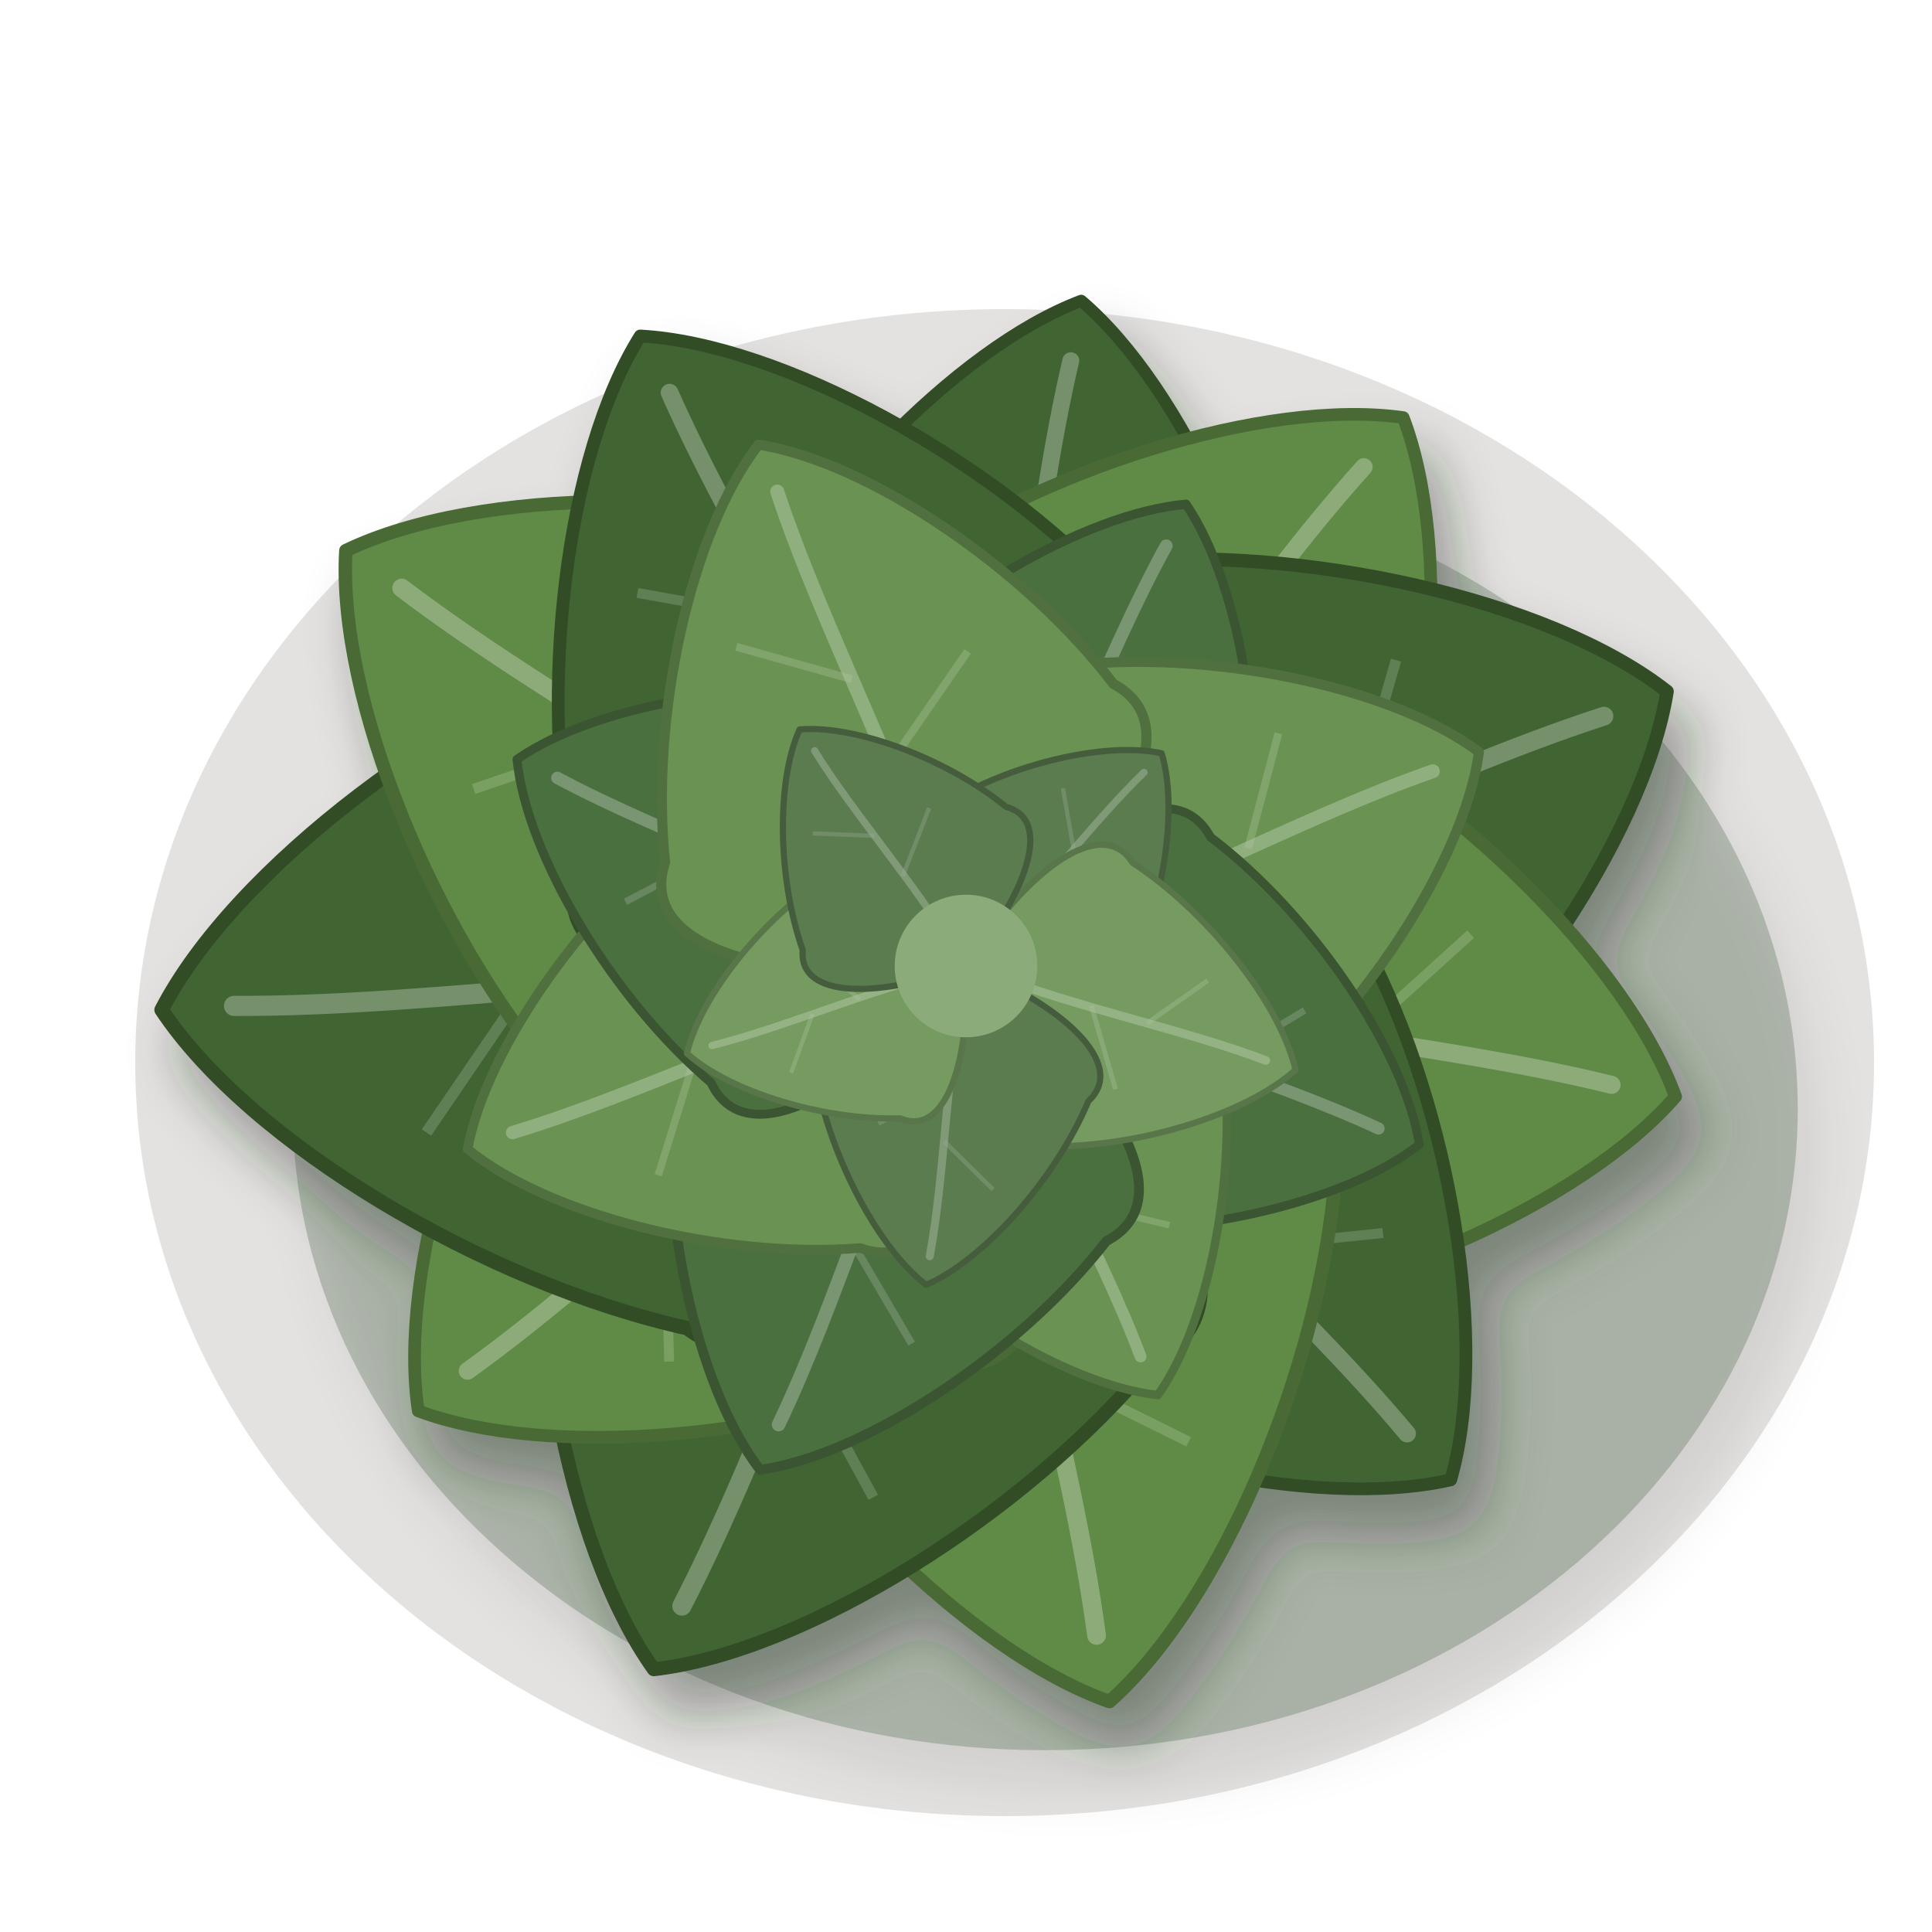
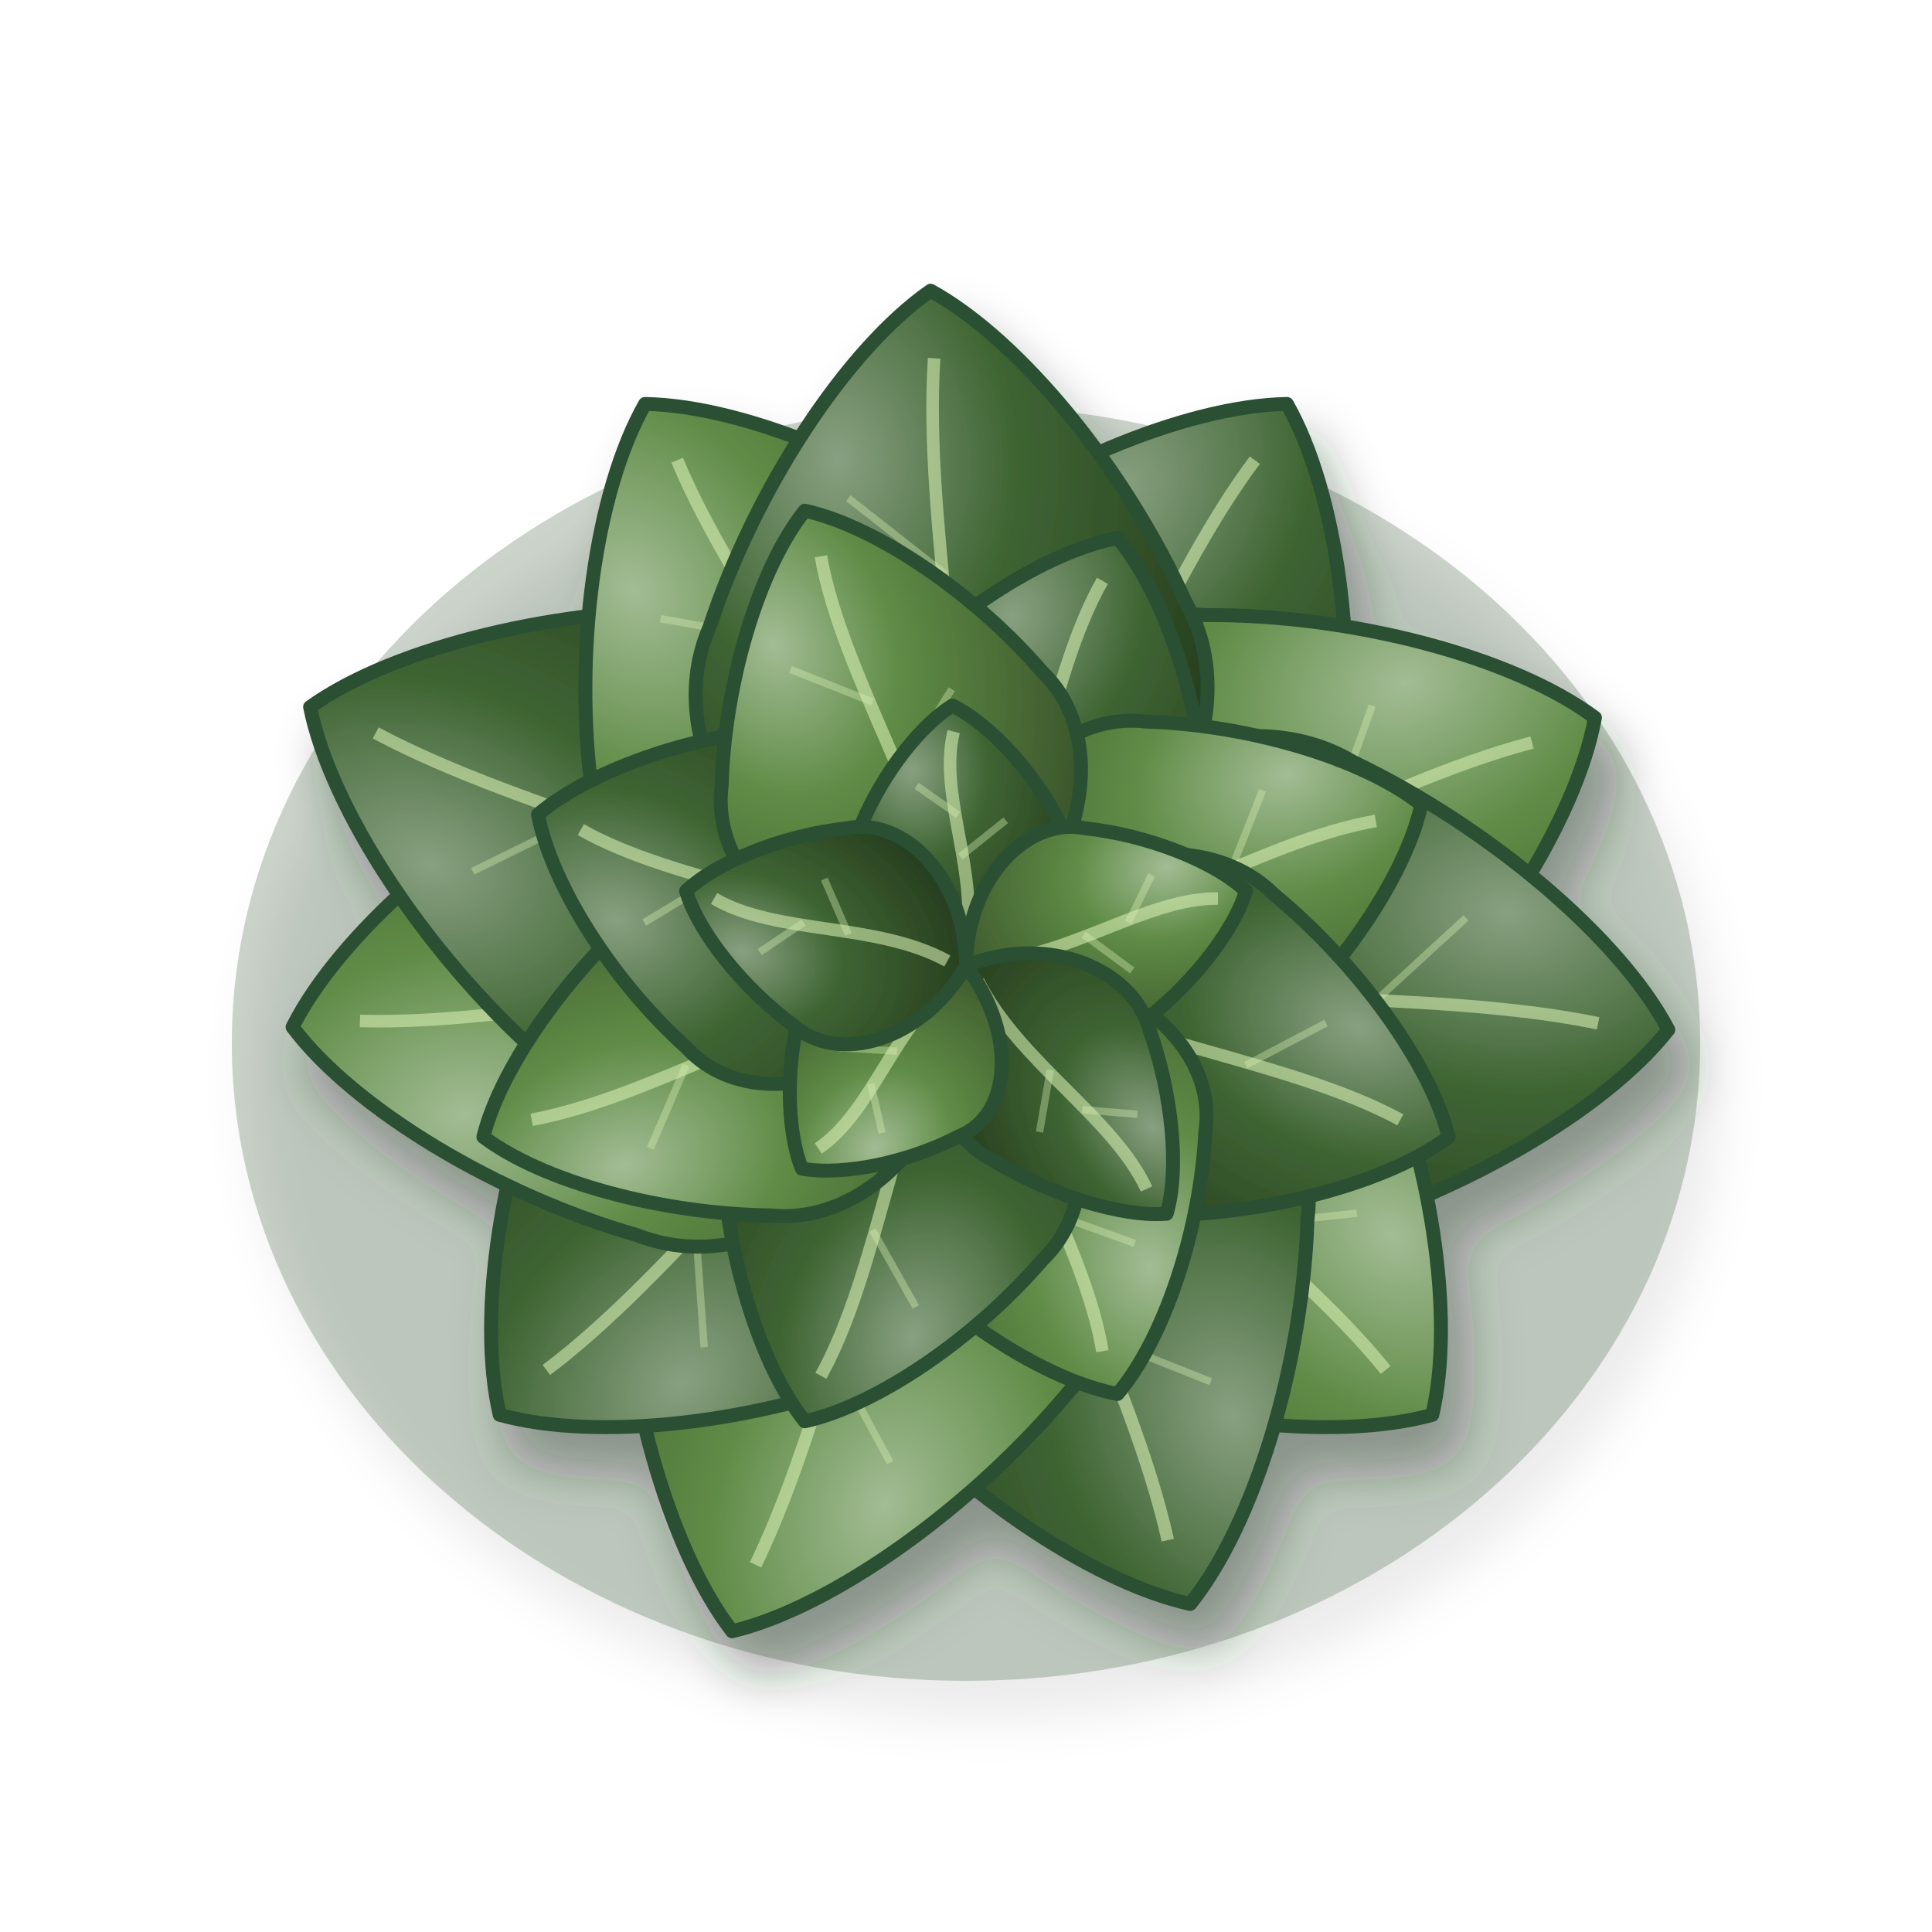
<svg xmlns="http://www.w3.org/2000/svg" viewBox="-50 -50 100 100" width="100" height="100" role="img" aria-label="Rafano">
-   <defs data-botanical-realism="v2">
-     <filter id="botanicalDepth" x="-28%" y="-28%" width="168%" height="176%" color-interpolation-filters="sRGB">
-       <feGaussianBlur in="SourceAlpha" stdDeviation="1.15" result="softAlpha" />
-       <feSpecularLighting in="softAlpha" surfaceScale="3.2" specularConstant="0.32" specularExponent="18" lighting-color="#fffbe8" result="specular">
-         <feDistantLight azimuth="225" elevation="58" />
-       </feSpecularLighting>
-       <feComposite in="specular" in2="SourceAlpha" operator="in" result="specularClipped" />
-       <feBlend in="SourceGraphic" in2="specularClipped" mode="screen" result="litPlant" />
-       <feDropShadow in="litPlant" dx="1.1" dy="2.1" stdDeviation="1.35" flood-color="#132315" flood-opacity="0.38" />
+   <defs>
+     <radialGradient id="leafA" cx="30%" cy="24%" r="82%">
+       <stop stop-color="#a2bc94" />
+       <stop offset=".4" stop-color="#5f8b46" />
+       <stop offset="1" stop-color="#3b562b" />
+     </radialGradient>
+     <radialGradient id="leafB" cx="30%" cy="24%" r="82%">
+       <stop stop-color="#88a081" />
+       <stop offset=".42" stop-color="#3f6533" />
+       <stop offset="1" stop-color="#263d1f" />
+     </radialGradient>
+     <radialGradient id="leafYoung">
+       <stop stop-color="#bfd1b5" />
+       <stop offset="1" stop-color="#5f8b46" />
+     </radialGradient>
+     <radialGradient id="fruitRed" cx="30%" cy="24%">
+       <stop stop-color="#ff9b83" />
+       <stop offset=".35" stop-color="#c98242" />
+       <stop offset="1" stop-color="#6d2026" />
+     </radialGradient>
+     <radialGradient id="fruitGreen" cx="30%" cy="24%">
+       <stop stop-color="#b6dc79" />
+       <stop offset=".4" stop-color="#5e9849" />
+       <stop offset="1" stop-color="#264a30" />
+     </radialGradient>
+     <radialGradient id="fruitOrange">
+       <stop stop-color="#ffd376" />
+       <stop offset=".42" stop-color="#e78934" />
+       <stop offset="1" stop-color="#7a321f" />
+     </radialGradient>
+     <radialGradient id="fruitPurple">
+       <stop stop-color="#c498ca" />
+       <stop offset=".42" stop-color="#70467e" />
+       <stop offset="1" stop-color="#2a193d" />
+     </radialGradient>
+     <radialGradient id="headGreen">
+       <stop stop-color="#a3c77c" />
+       <stop offset="1" stop-color="#456d43" />
+     </radialGradient>
+     <radialGradient id="headCream">
+       <stop stop-color="#fffcec" />
+       <stop offset="1" stop-color="#b8aa7b" />
+     </radialGradient>
+     <filter id="depth" x="-24%" y="-24%" width="160%" height="170%">
+       <feDropShadow dx="1" dy="2" stdDeviation="1.25" flood-color="#132315" flood-opacity=".38" />
    </filter>
  </defs>
-   <ellipse cx="2" cy="5" rx="45" ry="39" fill="#2f1d10" opacity=".13" />
-   <g class="plant-glyph plant-glyph--rosetta" style="isolation:isolate;filter:url(#botanicalDepth)">
-     <ellipse cx="4.1" cy="7.38" rx="38.95" ry="33.21" fill="#112718" opacity="0.2" />
-     <g transform="rotate(9.824479)">
-       <path d="M0 0 C10.832 -2.795 18.868 -8.403 15.025 -12.928       C12.579 -21.664 5.94 -31.447 0 -34.941       C-5.94 -31.447 -12.579 -21.664 -15.025 -12.928       C-18.868 -8.403 -10.832 -2.795 0 0Z" fill="#3f6533" stroke="#304d27" stroke-width="0.629" stroke-linejoin="round" />
-       <path d="M0 -1 C0.699 -11.88 -0.524 -23.061 0 -31.797" fill="none" stroke="#9baf95" stroke-width="0.874" stroke-linecap="round" opacity=".58" />
-       <path d="M0 -13.278 L7.338 -18.17 M0 -19.218 L-5.94 -23.76" fill="none" stroke="#9baf95" stroke-width="0.489" opacity=".34" />
+   <g filter="url(#depth)" style="isolation:isolate">
+     <ellipse cy="4" rx="38" ry="33" fill="#122415" opacity=".2" />
+     <g transform="rotate(29.72727)">
+       <path d="M0 0 C10.234 -2.68 15.502 -11.39 12.341 -17.42 C9.632 -24.12 4.515 -30.82 0 -33.5 C-4.515 -30.82 -9.632 -24.12 -12.341 -17.42 C-15.502 -11.39 -10.234 -2.68 0 0Z" fill="url(#leafB)" stroke="#294f31" stroke-width=".72" stroke-linejoin="round" />
+       <path d="M0 -1 C1 -11.39 -1 -22.11 0 -30.15" fill="none" stroke="#d8efb2" stroke-width=".65" opacity=".58" />
+       <path d="M0 -14.07 L5.719 -18.425 M0 -19.43 L-4.816 -23.45" stroke="#d8efb2" stroke-width=".38" opacity=".38" />
    </g>
-     <g transform="rotate(38.56346)">
-       <path d="M0 0 C11.254 -2.904 19.604 -8.731 15.611 -13.433       C13.069 -22.509 6.172 -32.674 0 -36.304       C-6.172 -32.674 -13.069 -22.509 -15.611 -13.433       C-19.604 -8.731 -11.254 -2.904 0 0Z" fill="#5f8b46" stroke="#486a35" stroke-width="0.653" stroke-linejoin="round" />
-       <path d="M0 -1 C0.726 -12.343 -0.545 -23.961 0 -33.037" fill="none" stroke="#acc39f" stroke-width="0.908" stroke-linecap="round" opacity=".58" />
-       <path d="M0 -13.796 L7.624 -18.878 M0 -19.967 L-6.172 -24.687" fill="none" stroke="#acc39f" stroke-width="0.508" opacity=".34" />
+     <g transform="rotate(68.45455)">
+       <path d="M0 0 C10.234 -2.8 15.502 -11.9 12.341 -18.2 C9.632 -25.2 4.515 -32.2 0 -35 C-4.515 -32.2 -9.632 -25.2 -12.341 -18.2 C-15.502 -11.9 -10.234 -2.8 0 0Z" fill="url(#leafA)" stroke="#294f31" stroke-width=".72" stroke-linejoin="round" />
+       <path d="M0 -1 C1 -11.9 -1 -23.1 0 -31.5" fill="none" stroke="#d8efb2" stroke-width=".65" opacity=".58" />
+       <path d="M0 -14.7 L5.719 -19.25 M0 -20.3 L-4.816 -24.5" stroke="#d8efb2" stroke-width=".38" opacity=".38" />
    </g>
-     <g transform="rotate(68.61331)">
-       <path d="M0 0 C12.08 -3.117 21.043 -9.372 16.756 -14.418       C14.029 -24.16 6.625 -35.071 0 -38.968       C-6.625 -35.071 -14.029 -24.16 -16.756 -14.418       C-21.043 -9.372 -12.08 -3.117 0 0Z" fill="#3f6533" stroke="#304d27" stroke-width="0.701" stroke-linejoin="round" />
-       <path d="M0 -1 C0.779 -13.249 -0.585 -25.719 0 -35.461" fill="none" stroke="#9baf95" stroke-width="0.974" stroke-linecap="round" opacity=".58" />
-       <path d="M0 -14.808 L8.183 -20.263 M0 -21.432 L-6.625 -26.498" fill="none" stroke="#9baf95" stroke-width="0.546" opacity=".34" />
+     <g transform="rotate(95.18182)">
+       <path d="M0 0 C10.234 -2.92 15.502 -12.41 12.341 -18.98 C9.632 -26.28 4.515 -33.58 0 -36.5 C-4.515 -33.58 -9.632 -26.28 -12.341 -18.98 C-15.502 -12.41 -10.234 -2.92 0 0Z" fill="url(#leafB)" stroke="#294f31" stroke-width=".72" stroke-linejoin="round" />
+       <path d="M0 -1 C1 -12.41 -1 -24.09 0 -32.85" fill="none" stroke="#d8efb2" stroke-width=".65" opacity=".58" />
+       <path d="M0 -15.33 L5.719 -20.075 M0 -21.17 L-4.816 -25.55" stroke="#d8efb2" stroke-width=".38" opacity=".38" />
    </g>
-     <g transform="rotate(100.4313)">
-       <path d="M0 0 C11.575 -2.987 20.163 -8.98 16.056 -13.815       C13.442 -23.15 6.348 -33.605 0 -37.339       C-6.348 -33.605 -13.442 -23.15 -16.056 -13.815       C-20.163 -8.98 -11.575 -2.987 0 0Z" fill="#5f8b46" stroke="#486a35" stroke-width="0.672" stroke-linejoin="round" />
-       <path d="M0 -1 C0.747 -12.695 -0.56 -24.644 0 -33.979" fill="none" stroke="#acc39f" stroke-width="0.933" stroke-linecap="round" opacity=".58" />
-       <path d="M0 -14.189 L7.841 -19.416 M0 -20.537 L-6.348 -25.391" fill="none" stroke="#acc39f" stroke-width="0.523" opacity=".34" />
+     <g transform="rotate(133.9091)">
+       <path d="M0 0 C10.234 -2.68 15.502 -11.39 12.341 -17.42 C9.632 -24.12 4.515 -30.82 0 -33.5 C-4.515 -30.82 -9.632 -24.12 -12.341 -17.42 C-15.502 -11.39 -10.234 -2.68 0 0Z" fill="url(#leafA)" stroke="#294f31" stroke-width=".72" stroke-linejoin="round" />
+       <path d="M0 -1 C1 -11.39 -1 -22.11 0 -30.15" fill="none" stroke="#d8efb2" stroke-width=".65" opacity=".58" />
+       <path d="M0 -14.07 L5.719 -18.425 M0 -19.43 L-4.816 -23.45" stroke="#d8efb2" stroke-width=".38" opacity=".38" />
    </g>
-     <g transform="rotate(136.672)">
-       <path d="M0 0 C11.334 -2.925 19.744 -8.793 15.722 -13.528       C13.163 -22.669 6.216 -32.907 0 -36.563       C-6.216 -32.907 -13.163 -22.669 -15.722 -13.528       C-19.744 -8.793 -11.334 -2.925 0 0Z" fill="#3f6533" stroke="#304d27" stroke-width="0.658" stroke-linejoin="round" />
-       <path d="M0 -1 C0.731 -12.431 -0.548 -24.131 0 -33.272" fill="none" stroke="#9baf95" stroke-width="0.914" stroke-linecap="round" opacity=".58" />
-       <path d="M0 -13.894 L7.678 -19.013 M0 -20.11 L-6.216 -24.863" fill="none" stroke="#9baf95" stroke-width="0.512" opacity=".34" />
+     <g transform="rotate(160.6364)">
+       <path d="M0 0 C10.234 -2.8 15.502 -11.9 12.341 -18.2 C9.632 -25.2 4.515 -32.2 0 -35 C-4.515 -32.2 -9.632 -25.2 -12.341 -18.2 C-15.502 -11.9 -10.234 -2.8 0 0Z" fill="url(#leafB)" stroke="#294f31" stroke-width=".72" stroke-linejoin="round" />
+       <path d="M0 -1 C1 -11.9 -1 -23.1 0 -31.5" fill="none" stroke="#d8efb2" stroke-width=".65" opacity=".58" />
+       <path d="M0 -14.7 L5.719 -19.25 M0 -20.3 L-4.816 -24.5" stroke="#d8efb2" stroke-width=".38" opacity=".38" />
    </g>
-     <g transform="rotate(168.9632)">
-       <path d="M0 0 C12.025 -3.103 20.948 -9.329 16.68 -14.353       C13.965 -24.051 6.595 -34.913 0 -38.792       C-6.595 -34.913 -13.965 -24.051 -16.68 -14.353       C-20.948 -9.329 -12.025 -3.103 0 0Z" fill="#5f8b46" stroke="#486a35" stroke-width="0.698" stroke-linejoin="round" />
-       <path d="M0 -1 C0.776 -13.189 -0.582 -25.603 0 -35.301" fill="none" stroke="#acc39f" stroke-width="0.97" stroke-linecap="round" opacity=".58" />
-       <path d="M0 -14.741 L8.146 -20.172 M0 -21.335 L-6.595 -26.378" fill="none" stroke="#acc39f" stroke-width="0.543" opacity=".34" />
+     <g transform="rotate(199.3636)">
+       <path d="M0 0 C10.234 -2.92 15.502 -12.41 12.341 -18.98 C9.632 -26.28 4.515 -33.58 0 -36.5 C-4.515 -33.58 -9.632 -26.28 -12.341 -18.98 C-15.502 -12.41 -10.234 -2.92 0 0Z" fill="url(#leafA)" stroke="#294f31" stroke-width=".72" stroke-linejoin="round" />
+       <path d="M0 -1 C1 -12.41 -1 -24.09 0 -32.85" fill="none" stroke="#d8efb2" stroke-width=".65" opacity=".58" />
+       <path d="M0 -15.33 L5.719 -20.075 M0 -21.17 L-4.816 -25.55" stroke="#d8efb2" stroke-width=".38" opacity=".38" />
    </g>
-     <g transform="rotate(203.9367)">
-       <path d="M0 0 C12.347 -3.186 21.507 -9.579 17.126 -14.736       C14.338 -24.694 6.771 -35.845 0 -39.828       C-6.771 -35.845 -14.338 -24.694 -17.126 -14.736       C-21.507 -9.579 -12.347 -3.186 0 0Z" fill="#3f6533" stroke="#304d27" stroke-width="0.717" stroke-linejoin="round" />
-       <path d="M0 -1 C0.797 -13.542 -0.597 -26.287 0 -36.244" fill="none" stroke="#9baf95" stroke-width="0.996" stroke-linecap="round" opacity=".58" />
-       <path d="M0 -15.135 L8.364 -20.711 M0 -21.906 L-6.771 -27.083" fill="none" stroke="#9baf95" stroke-width="0.558" opacity=".34" />
+     <g transform="rotate(226.0909)">
+       <path d="M0 0 C10.234 -2.68 15.502 -11.39 12.341 -17.42 C9.632 -24.12 4.515 -30.82 0 -33.5 C-4.515 -30.82 -9.632 -24.12 -12.341 -17.42 C-15.502 -11.39 -10.234 -2.68 0 0Z" fill="url(#leafB)" stroke="#294f31" stroke-width=".72" stroke-linejoin="round" />
+       <path d="M0 -1 C1 -11.39 -1 -22.11 0 -30.15" fill="none" stroke="#d8efb2" stroke-width=".65" opacity=".58" />
+       <path d="M0 -14.07 L5.719 -18.425 M0 -19.43 L-4.816 -23.45" stroke="#d8efb2" stroke-width=".38" opacity=".38" />
    </g>
-     <g transform="rotate(230.913)">
-       <path d="M0 0 C11.322 -2.922 19.723 -8.784 15.705 -13.514       C13.149 -22.645 6.209 -32.872 0 -36.524       C-6.209 -32.872 -13.149 -22.645 -15.705 -13.514       C-19.723 -8.784 -11.322 -2.922 0 0Z" fill="#5f8b46" stroke="#486a35" stroke-width="0.657" stroke-linejoin="round" />
-       <path d="M0 -1 C0.73 -12.418 -0.548 -24.106 0 -33.237" fill="none" stroke="#acc39f" stroke-width="0.913" stroke-linecap="round" opacity=".58" />
-       <path d="M0 -13.879 L7.67 -18.992 M0 -20.088 L-6.209 -24.836" fill="none" stroke="#acc39f" stroke-width="0.511" opacity=".34" />
+     <g transform="rotate(264.8182)">
+       <path d="M0 0 C10.234 -2.8 15.502 -11.9 12.341 -18.2 C9.632 -25.2 4.515 -32.2 0 -35 C-4.515 -32.2 -9.632 -25.2 -12.341 -18.2 C-15.502 -11.9 -10.234 -2.8 0 0Z" fill="url(#leafA)" stroke="#294f31" stroke-width=".72" stroke-linejoin="round" />
+       <path d="M0 -1 C1 -11.9 -1 -23.1 0 -31.5" fill="none" stroke="#d8efb2" stroke-width=".65" opacity=".58" />
+       <path d="M0 -14.7 L5.719 -19.25 M0 -20.3 L-4.816 -24.5" stroke="#d8efb2" stroke-width=".38" opacity=".38" />
    </g>
-     <g transform="rotate(266.8805)">
-       <path d="M0 0 C12.926 -3.336 22.516 -10.028 17.93 -15.428       C15.011 -25.852 7.088 -37.527 0 -41.697       C-7.088 -37.527 -15.011 -25.852 -17.93 -15.428       C-22.516 -10.028 -12.926 -3.336 0 0Z" fill="#3f6533" stroke="#304d27" stroke-width="0.751" stroke-linejoin="round" />
-       <path d="M0 -1 C0.834 -14.177 -0.625 -27.52 0 -37.944" fill="none" stroke="#9baf95" stroke-width="1.042" stroke-linecap="round" opacity=".58" />
-       <path d="M0 -15.845 L8.756 -21.682 M0 -22.933 L-7.088 -28.354" fill="none" stroke="#9baf95" stroke-width="0.584" opacity=".34" />
+     <g transform="rotate(291.5455)">
+       <path d="M0 0 C10.234 -2.92 15.502 -12.41 12.341 -18.98 C9.632 -26.28 4.515 -33.58 0 -36.5 C-4.515 -33.58 -9.632 -26.28 -12.341 -18.98 C-15.502 -12.41 -10.234 -2.92 0 0Z" fill="url(#leafB)" stroke="#294f31" stroke-width=".72" stroke-linejoin="round" />
+       <path d="M0 -1 C1 -12.41 -1 -24.09 0 -32.85" fill="none" stroke="#d8efb2" stroke-width=".65" opacity=".58" />
+       <path d="M0 -15.33 L5.719 -20.075 M0 -21.17 L-4.816 -25.55" stroke="#d8efb2" stroke-width=".38" opacity=".38" />
    </g>
-     <g transform="rotate(303.8139)">
-       <path d="M0 0 C11.976 -3.091 20.862 -9.291 16.612 -14.294       C13.908 -23.953 6.568 -34.77 0 -38.634       C-6.568 -34.77 -13.908 -23.953 -16.612 -14.294       C-20.862 -9.291 -11.976 -3.091 0 0Z" fill="#5f8b46" stroke="#486a35" stroke-width="0.695" stroke-linejoin="round" />
-       <path d="M0 -1 C0.773 -13.135 -0.58 -25.498 0 -35.157" fill="none" stroke="#acc39f" stroke-width="0.966" stroke-linecap="round" opacity=".58" />
-       <path d="M0 -14.681 L8.113 -20.089 M0 -21.249 L-6.568 -26.271" fill="none" stroke="#acc39f" stroke-width="0.541" opacity=".34" />
+     <g transform="rotate(330.2727)">
+       <path d="M0 0 C10.234 -2.68 15.502 -11.39 12.341 -17.42 C9.632 -24.12 4.515 -30.82 0 -33.5 C-4.515 -30.82 -9.632 -24.12 -12.341 -17.42 C-15.502 -11.39 -10.234 -2.68 0 0Z" fill="url(#leafA)" stroke="#294f31" stroke-width=".72" stroke-linejoin="round" />
+       <path d="M0 -1 C1 -11.39 -1 -22.11 0 -30.15" fill="none" stroke="#d8efb2" stroke-width=".65" opacity=".58" />
+       <path d="M0 -14.07 L5.719 -18.425 M0 -19.43 L-4.816 -23.45" stroke="#d8efb2" stroke-width=".38" opacity=".38" />
    </g>
-     <g transform="rotate(332.6591)">
-       <path d="M0 0 C11.38 -2.937 19.823 -8.829 15.785 -13.583       C13.216 -22.76 6.241 -33.039 0 -36.71       C-6.241 -33.039 -13.216 -22.76 -15.785 -13.583       C-19.823 -8.829 -11.38 -2.937 0 0Z" fill="#3f6533" stroke="#304d27" stroke-width="0.661" stroke-linejoin="round" />
-       <path d="M0 -1 C0.734 -12.481 -0.551 -24.228 0 -33.406" fill="none" stroke="#9baf95" stroke-width="0.918" stroke-linecap="round" opacity=".58" />
-       <path d="M0 -13.95 L7.709 -19.089 M0 -20.19 L-6.241 -24.963" fill="none" stroke="#9baf95" stroke-width="0.514" opacity=".34" />
+     <g transform="rotate(357)">
+       <path d="M0 0 C10.234 -2.8 15.502 -11.9 12.341 -18.2 C9.632 -25.2 4.515 -32.2 0 -35 C-4.515 -32.2 -9.632 -25.2 -12.341 -18.2 C-15.502 -11.9 -10.234 -2.8 0 0Z" fill="url(#leafB)" stroke="#294f31" stroke-width=".72" stroke-linejoin="round" />
+       <path d="M0 -1 C1 -11.9 -1 -23.1 0 -31.5" fill="none" stroke="#d8efb2" stroke-width=".65" opacity=".58" />
+       <path d="M0 -14.7 L5.719 -19.25 M0 -20.3 L-4.816 -24.5" stroke="#d8efb2" stroke-width=".38" opacity=".38" />
    </g>
-     <g transform="rotate(25.47792)">
-       <path d="M0 0 C8.207 -2.118 14.297 -6.367 11.384 -9.796       C9.531 -16.415 4.501 -23.828 0 -26.475       C-4.501 -23.828 -9.531 -16.415 -11.384 -9.796       C-14.297 -6.367 -8.207 -2.118 0 0Z" fill="#4c7041" stroke="#3a5531" stroke-width="0.477" stroke-linejoin="round" />
-       <path d="M0 -1 C0.53 -9.002 -0.397 -17.474 0 -24.092" fill="none" stroke="#9baf95" stroke-width="0.662" stroke-linecap="round" opacity=".58" />
-       <path d="M0 -10.061 L5.56 -13.767 M0 -14.561 L-4.501 -18.003" fill="none" stroke="#9baf95" stroke-width="0.371" opacity=".34" />
+     <g transform="rotate(19.5)">
+       <path d="M0 0 C7.31 -1.88 11.072 -7.99 8.815 -12.22 C6.88 -16.92 3.225 -21.62 0 -23.5 C-3.225 -21.62 -6.88 -16.92 -8.815 -12.22 C-11.072 -7.99 -7.31 -1.88 0 0Z" fill="url(#leafB)" stroke="#294f31" stroke-width=".72" stroke-linejoin="round" />
+       <path d="M0 -1 C1 -7.99 -1 -15.51 0 -21.15" fill="none" stroke="#d8efb2" stroke-width=".65" opacity=".58" />
+       <path d="M0 -9.87 L4.085 -12.925 M0 -13.63 L-3.44 -16.45" stroke="#d8efb2" stroke-width=".38" opacity=".38" />
    </g>
-     <g transform="rotate(67.35409)">
-       <path d="M0 0 C8.918 -2.301 15.535 -6.919 12.371 -10.644       C10.357 -17.837 4.891 -25.892 0 -28.769       C-4.891 -25.892 -10.357 -17.837 -12.371 -10.644       C-15.535 -6.919 -8.918 -2.301 0 0Z" fill="#6a9353" stroke="#51703f" stroke-width="0.518" stroke-linejoin="round" />
-       <path d="M0 -1 C0.575 -9.781 -0.432 -18.987 0 -26.18" fill="none" stroke="#acc39f" stroke-width="0.719" stroke-linecap="round" opacity=".58" />
-       <path d="M0 -10.932 L6.041 -14.96 M0 -15.823 L-4.891 -19.563" fill="none" stroke="#acc39f" stroke-width="0.403" opacity=".34" />
+     <g transform="rotate(70.5)">
+       <path d="M0 0 C7.31 -2 11.072 -8.5 8.815 -13 C6.88 -18 3.225 -23 0 -25 C-3.225 -23 -6.88 -18 -8.815 -13 C-11.072 -8.5 -7.31 -2 0 0Z" fill="url(#leafA)" stroke="#294f31" stroke-width=".72" stroke-linejoin="round" />
+       <path d="M0 -1 C1 -8.5 -1 -16.5 0 -22.5" fill="none" stroke="#d8efb2" stroke-width=".65" opacity=".58" />
+       <path d="M0 -10.5 L4.085 -13.75 M0 -14.5 L-3.44 -17.5" stroke="#d8efb2" stroke-width=".38" opacity=".38" />
    </g>
-     <g transform="rotate(111.4979)">
-       <path d="M0 0 C7.818 -2.018 13.618 -6.065 10.844 -9.331       C9.079 -15.636 4.287 -22.697 0 -25.219       C-4.287 -22.697 -9.079 -15.636 -10.844 -9.331       C-13.618 -6.065 -7.818 -2.018 0 0Z" fill="#4c7041" stroke="#3a5531" stroke-width="0.454" stroke-linejoin="round" />
-       <path d="M0 -1 C0.504 -8.575 -0.378 -16.645 0 -22.949" fill="none" stroke="#9baf95" stroke-width="0.63" stroke-linecap="round" opacity=".58" />
-       <path d="M0 -9.583 L5.296 -13.114 M0 -13.871 L-4.287 -17.149" fill="none" stroke="#9baf95" stroke-width="0.353" opacity=".34" />
+     <g transform="rotate(109.5)">
+       <path d="M0 0 C7.31 -2.12 11.072 -9.01 8.815 -13.78 C6.88 -19.08 3.225 -24.38 0 -26.5 C-3.225 -24.38 -6.88 -19.08 -8.815 -13.78 C-11.072 -9.01 -7.31 -2.12 0 0Z" fill="url(#leafB)" stroke="#294f31" stroke-width=".72" stroke-linejoin="round" />
+       <path d="M0 -1 C1 -9.01 -1 -17.49 0 -23.85" fill="none" stroke="#d8efb2" stroke-width=".65" opacity=".58" />
+       <path d="M0 -11.13 L4.085 -14.575 M0 -15.37 L-3.44 -18.55" stroke="#d8efb2" stroke-width=".38" opacity=".38" />
    </g>
-     <g transform="rotate(155.9132)">
-       <path d="M0 0 C7.541 -1.946 13.137 -5.851 10.461 -9.001       C8.758 -15.083 4.136 -21.894 0 -24.327       C-4.136 -21.894 -8.758 -15.083 -10.461 -9.001       C-13.137 -5.851 -7.541 -1.946 0 0Z" fill="#6a9353" stroke="#51703f" stroke-width="0.438" stroke-linejoin="round" />
-       <path d="M0 -1 C0.487 -8.271 -0.365 -16.056 0 -22.138" fill="none" stroke="#acc39f" stroke-width="0.608" stroke-linecap="round" opacity=".58" />
-       <path d="M0 -9.244 L5.109 -12.65 M0 -13.38 L-4.136 -16.542" fill="none" stroke="#acc39f" stroke-width="0.341" opacity=".34" />
+     <g transform="rotate(160.5)">
+       <path d="M0 0 C7.31 -1.88 11.072 -7.99 8.815 -12.22 C6.88 -16.92 3.225 -21.62 0 -23.5 C-3.225 -21.62 -6.88 -16.92 -8.815 -12.22 C-11.072 -7.99 -7.31 -1.88 0 0Z" fill="url(#leafA)" stroke="#294f31" stroke-width=".72" stroke-linejoin="round" />
+       <path d="M0 -1 C1 -7.99 -1 -15.51 0 -21.15" fill="none" stroke="#d8efb2" stroke-width=".65" opacity=".58" />
+       <path d="M0 -9.87 L4.085 -12.925 M0 -13.63 L-3.44 -16.45" stroke="#d8efb2" stroke-width=".38" opacity=".38" />
    </g>
-     <g transform="rotate(202.2312)">
-       <path d="M0 0 C8.734 -2.254 15.214 -6.776 12.115 -10.425       C10.143 -17.468 4.79 -25.357 0 -28.174       C-4.79 -25.357 -10.143 -17.468 -12.115 -10.425       C-15.214 -6.776 -8.734 -2.254 0 0Z" fill="#4c7041" stroke="#3a5531" stroke-width="0.507" stroke-linejoin="round" />
-       <path d="M0 -1 C0.563 -9.579 -0.423 -18.595 0 -25.639" fill="none" stroke="#9baf95" stroke-width="0.704" stroke-linecap="round" opacity=".58" />
-       <path d="M0 -10.706 L5.917 -14.651 M0 -15.496 L-4.79 -19.159" fill="none" stroke="#9baf95" stroke-width="0.394" opacity=".34" />
+     <g transform="rotate(199.5)">
+       <path d="M0 0 C7.31 -2 11.072 -8.5 8.815 -13 C6.88 -18 3.225 -23 0 -25 C-3.225 -23 -6.88 -18 -8.815 -13 C-11.072 -8.5 -7.31 -2 0 0Z" fill="url(#leafB)" stroke="#294f31" stroke-width=".72" stroke-linejoin="round" />
+       <path d="M0 -1 C1 -8.5 -1 -16.5 0 -22.5" fill="none" stroke="#d8efb2" stroke-width=".65" opacity=".58" />
+       <path d="M0 -10.5 L4.085 -13.75 M0 -14.5 L-3.44 -17.5" stroke="#d8efb2" stroke-width=".38" opacity=".38" />
    </g>
-     <g transform="rotate(249.8296)">
-       <path d="M0 0 C8.519 -2.198 14.839 -6.609 11.816 -10.167       C9.893 -17.037 4.672 -24.732 0 -27.48       C-4.672 -24.732 -9.893 -17.037 -11.816 -10.167       C-14.839 -6.609 -8.519 -2.198 0 0Z" fill="#6a9353" stroke="#51703f" stroke-width="0.495" stroke-linejoin="round" />
-       <path d="M0 -1 C0.55 -9.343 -0.412 -18.136 0 -25.006" fill="none" stroke="#acc39f" stroke-width="0.687" stroke-linecap="round" opacity=".58" />
-       <path d="M0 -10.442 L5.771 -14.289 M0 -15.114 L-4.672 -18.686" fill="none" stroke="#acc39f" stroke-width="0.385" opacity=".34" />
+     <g transform="rotate(250.5)">
+       <path d="M0 0 C7.31 -2.12 11.072 -9.01 8.815 -13.78 C6.88 -19.08 3.225 -24.38 0 -26.5 C-3.225 -24.38 -6.88 -19.08 -8.815 -13.78 C-11.072 -9.01 -7.31 -2.12 0 0Z" fill="url(#leafA)" stroke="#294f31" stroke-width=".72" stroke-linejoin="round" />
+       <path d="M0 -1 C1 -9.01 -1 -17.49 0 -23.85" fill="none" stroke="#d8efb2" stroke-width=".65" opacity=".58" />
+       <path d="M0 -11.13 L4.085 -14.575 M0 -15.37 L-3.44 -18.55" stroke="#d8efb2" stroke-width=".38" opacity=".38" />
    </g>
-     <g transform="rotate(294.7147)">
-       <path d="M0 0 C7.931 -2.047 13.816 -6.153 11.001 -9.466       C9.21 -15.862 4.349 -23.026 0 -25.584       C-4.349 -23.026 -9.21 -15.862 -11.001 -9.466       C-13.816 -6.153 -7.931 -2.047 0 0Z" fill="#4c7041" stroke="#3a5531" stroke-width="0.461" stroke-linejoin="round" />
-       <path d="M0 -1 C0.512 -8.699 -0.384 -16.886 0 -23.282" fill="none" stroke="#9baf95" stroke-width="0.64" stroke-linecap="round" opacity=".58" />
-       <path d="M0 -9.722 L5.373 -13.304 M0 -14.071 L-4.349 -17.397" fill="none" stroke="#9baf95" stroke-width="0.358" opacity=".34" />
+     <g transform="rotate(289.5)">
+       <path d="M0 0 C7.31 -1.88 11.072 -7.99 8.815 -12.22 C6.88 -16.92 3.225 -21.62 0 -23.5 C-3.225 -21.62 -6.88 -16.92 -8.815 -12.22 C-11.072 -7.99 -7.31 -1.88 0 0Z" fill="url(#leafB)" stroke="#294f31" stroke-width=".72" stroke-linejoin="round" />
+       <path d="M0 -1 C1 -7.99 -1 -15.51 0 -21.15" fill="none" stroke="#d8efb2" stroke-width=".65" opacity=".58" />
+       <path d="M0 -9.87 L4.085 -12.925 M0 -13.63 L-3.44 -16.45" stroke="#d8efb2" stroke-width=".38" opacity=".38" />
    </g>
-     <g transform="rotate(338.3027)">
-       <path d="M0 0 C9.002 -2.323 15.682 -6.984 12.487 -10.745       C10.454 -18.005 4.937 -26.136 0 -29.04       C-4.937 -26.136 -10.454 -18.005 -12.487 -10.745       C-15.682 -6.984 -9.002 -2.323 0 0Z" fill="#6a9353" stroke="#51703f" stroke-width="0.523" stroke-linejoin="round" />
-       <path d="M0 -1 C0.581 -9.874 -0.436 -19.166 0 -26.426" fill="none" stroke="#acc39f" stroke-width="0.726" stroke-linecap="round" opacity=".58" />
-       <path d="M0 -11.035 L6.098 -15.101 M0 -15.972 L-4.937 -19.747" fill="none" stroke="#acc39f" stroke-width="0.407" opacity=".34" />
+     <g transform="rotate(340.5)">
+       <path d="M0 0 C7.31 -2 11.072 -8.5 8.815 -13 C6.88 -18 3.225 -23 0 -25 C-3.225 -23 -6.88 -18 -8.815 -13 C-11.072 -8.5 -7.31 -2 0 0Z" fill="url(#leafA)" stroke="#294f31" stroke-width=".72" stroke-linejoin="round" />
+       <path d="M0 -1 C1 -8.5 -1 -16.5 0 -22.5" fill="none" stroke="#d8efb2" stroke-width=".65" opacity=".58" />
+       <path d="M0 -10.5 L4.085 -13.75 M0 -14.5 L-3.44 -17.5" stroke="#d8efb2" stroke-width=".38" opacity=".38" />
    </g>
-     <g transform="rotate(42.60182)">
-       <path d="M0 0 C4.638 -1.197 8.078 -3.598 6.433 -5.535       C5.385 -9.275 2.543 -13.464 0 -14.96       C-2.543 -13.464 -5.385 -9.275 -6.433 -5.535       C-8.078 -3.598 -4.638 -1.197 0 0Z" fill="#5a7b50" stroke="#445d3d" stroke-width="0.32" stroke-linejoin="round" />
-       <path d="M0 -1 C0.299 -5.086 -0.224 -9.873 0 -13.613" fill="none" stroke="#9baf95" stroke-width="0.374" stroke-linecap="round" opacity=".58" />
-       <path d="M0 -5.685 L3.142 -7.779 M0 -8.228 L-2.543 -10.173" fill="none" stroke="#9baf95" stroke-width="0.22" opacity=".34" />
+     <g transform="rotate(-3)">
+       <path d="M0 0 C4.386 -1.08 6.644 -4.59 5.289 -7.02 C4.128 -9.72 1.935 -12.42 0 -13.5 C-1.935 -12.42 -4.128 -9.72 -5.289 -7.02 C-6.644 -4.59 -4.386 -1.08 0 0Z" fill="url(#leafB)" stroke="#294f31" stroke-width=".72" stroke-linejoin="round" />
+       <path d="M0 -1 C1 -4.59 -1 -8.91 0 -12.15" fill="none" stroke="#d8efb2" stroke-width=".65" opacity=".58" />
+       <path d="M0 -5.67 L2.451 -7.425 M0 -7.83 L-2.064 -9.45" stroke="#d8efb2" stroke-width=".38" opacity=".38" />
    </g>
-     <g transform="rotate(107.4914)">
-       <path d="M0 0 C5.543 -1.431 9.656 -4.301 7.689 -6.616       C6.437 -11.087 3.04 -16.093 0 -17.882       C-3.04 -16.093 -6.437 -11.087 -7.689 -6.616       C-9.656 -4.301 -5.543 -1.431 0 0Z" fill="#759b60" stroke="#597649" stroke-width="0.322" stroke-linejoin="round" />
-       <path d="M0 -1 C0.358 -6.08 -0.268 -11.802 0 -16.272" fill="none" stroke="#acc39f" stroke-width="0.447" stroke-linecap="round" opacity=".58" />
-       <path d="M0 -6.795 L3.755 -9.298 M0 -9.835 L-3.04 -12.159" fill="none" stroke="#acc39f" stroke-width="0.25" opacity=".34" />
+     <g transform="rotate(75)">
+       <path d="M0 0 C4.386 -1.2 6.644 -5.1 5.289 -7.8 C4.128 -10.8 1.935 -13.8 0 -15 C-1.935 -13.8 -4.128 -10.8 -5.289 -7.8 C-6.644 -5.1 -4.386 -1.2 0 0Z" fill="url(#leafA)" stroke="#294f31" stroke-width=".72" stroke-linejoin="round" />
+       <path d="M0 -1 C1 -5.1 -1 -9.9 0 -13.5" fill="none" stroke="#d8efb2" stroke-width=".65" opacity=".58" />
+       <path d="M0 -6.3 L2.451 -8.25 M0 -8.7 L-2.064 -10.5" stroke="#d8efb2" stroke-width=".38" opacity=".38" />
    </g>
-     <g transform="rotate(187.1204)">
-       <path d="M0 0 C5.157 -1.331 8.982 -4.001 7.153 -6.155       C5.988 -10.313 2.828 -14.971 0 -16.634       C-2.828 -14.971 -5.988 -10.313 -7.153 -6.155       C-8.982 -4.001 -5.157 -1.331 0 0Z" fill="#5a7b50" stroke="#445d3d" stroke-width="0.32" stroke-linejoin="round" />
-       <path d="M0 -1 C0.333 -5.656 -0.25 -10.979 0 -15.137" fill="none" stroke="#9baf95" stroke-width="0.416" stroke-linecap="round" opacity=".58" />
-       <path d="M0 -6.321 L3.493 -8.65 M0 -9.149 L-2.828 -11.311" fill="none" stroke="#9baf95" stroke-width="0.233" opacity=".34" />
+     <g transform="rotate(141)">
+       <path d="M0 0 C4.386 -1.32 6.644 -5.61 5.289 -8.58 C4.128 -11.88 1.935 -15.18 0 -16.5 C-1.935 -15.18 -4.128 -11.88 -5.289 -8.58 C-6.644 -5.61 -4.386 -1.32 0 0Z" fill="url(#leafB)" stroke="#294f31" stroke-width=".72" stroke-linejoin="round" />
+       <path d="M0 -1 C1 -5.61 -1 -10.89 0 -14.85" fill="none" stroke="#d8efb2" stroke-width=".65" opacity=".58" />
+       <path d="M0 -6.93 L2.451 -9.075 M0 -9.57 L-2.064 -11.55" stroke="#d8efb2" stroke-width=".38" opacity=".38" />
    </g>
-     <g transform="rotate(252.6172)">
-       <path d="M0 0 C4.692 -1.211 8.174 -3.64 6.509 -5.6       C5.449 -9.385 2.573 -13.623 0 -15.136       C-2.573 -13.623 -5.449 -9.385 -6.509 -5.6       C-8.174 -3.64 -4.692 -1.211 0 0Z" fill="#759b60" stroke="#597649" stroke-width="0.32" stroke-linejoin="round" />
-       <path d="M0 -1 C0.303 -5.146 -0.227 -9.99 0 -13.774" fill="none" stroke="#acc39f" stroke-width="0.378" stroke-linecap="round" opacity=".58" />
-       <path d="M0 -5.752 L3.179 -7.871 M0 -8.325 L-2.573 -10.293" fill="none" stroke="#acc39f" stroke-width="0.22" opacity=".34" />
+     <g transform="rotate(219)">
+       <path d="M0 0 C4.386 -1.08 6.644 -4.59 5.289 -7.02 C4.128 -9.72 1.935 -12.42 0 -13.5 C-1.935 -12.42 -4.128 -9.72 -5.289 -7.02 C-6.644 -4.59 -4.386 -1.08 0 0Z" fill="url(#leafA)" stroke="#294f31" stroke-width=".72" stroke-linejoin="round" />
+       <path d="M0 -1 C1 -4.59 -1 -8.91 0 -12.15" fill="none" stroke="#d8efb2" stroke-width=".65" opacity=".58" />
+       <path d="M0 -5.67 L2.451 -7.425 M0 -7.83 L-2.064 -9.45" stroke="#d8efb2" stroke-width=".38" opacity=".38" />
    </g>
-     <g transform="rotate(324.8826)">
-       <path d="M0 0 C4.641 -1.198 8.084 -3.6 6.437 -5.539       C5.389 -9.282 2.545 -13.474 0 -14.971       C-2.545 -13.474 -5.389 -9.282 -6.437 -5.539       C-8.084 -3.6 -4.641 -1.198 0 0Z" fill="#5a7b50" stroke="#445d3d" stroke-width="0.32" stroke-linejoin="round" />
-       <path d="M0 -1 C0.299 -5.09 -0.225 -9.881 0 -13.623" fill="none" stroke="#9baf95" stroke-width="0.374" stroke-linecap="round" opacity=".58" />
-       <path d="M0 -5.689 L3.144 -7.785 M0 -8.234 L-2.545 -10.18" fill="none" stroke="#9baf95" stroke-width="0.22" opacity=".34" />
+     <g transform="rotate(285)">
+       <path d="M0 0 C4.386 -1.2 6.644 -5.1 5.289 -7.8 C4.128 -10.8 1.935 -13.8 0 -15 C-1.935 -13.8 -4.128 -10.8 -5.289 -7.8 C-6.644 -5.1 -4.386 -1.2 0 0Z" fill="url(#leafB)" stroke="#294f31" stroke-width=".72" stroke-linejoin="round" />
+       <path d="M0 -1 C1 -5.1 -1 -9.9 0 -13.5" fill="none" stroke="#d8efb2" stroke-width=".65" opacity=".58" />
+       <path d="M0 -6.3 L2.451 -8.25 M0 -8.7 L-2.064 -10.5" stroke="#d8efb2" stroke-width=".38" opacity=".38" />
    </g>
-     <circle r="3.69" fill="#8cab7a" />
  </g>
</svg>
